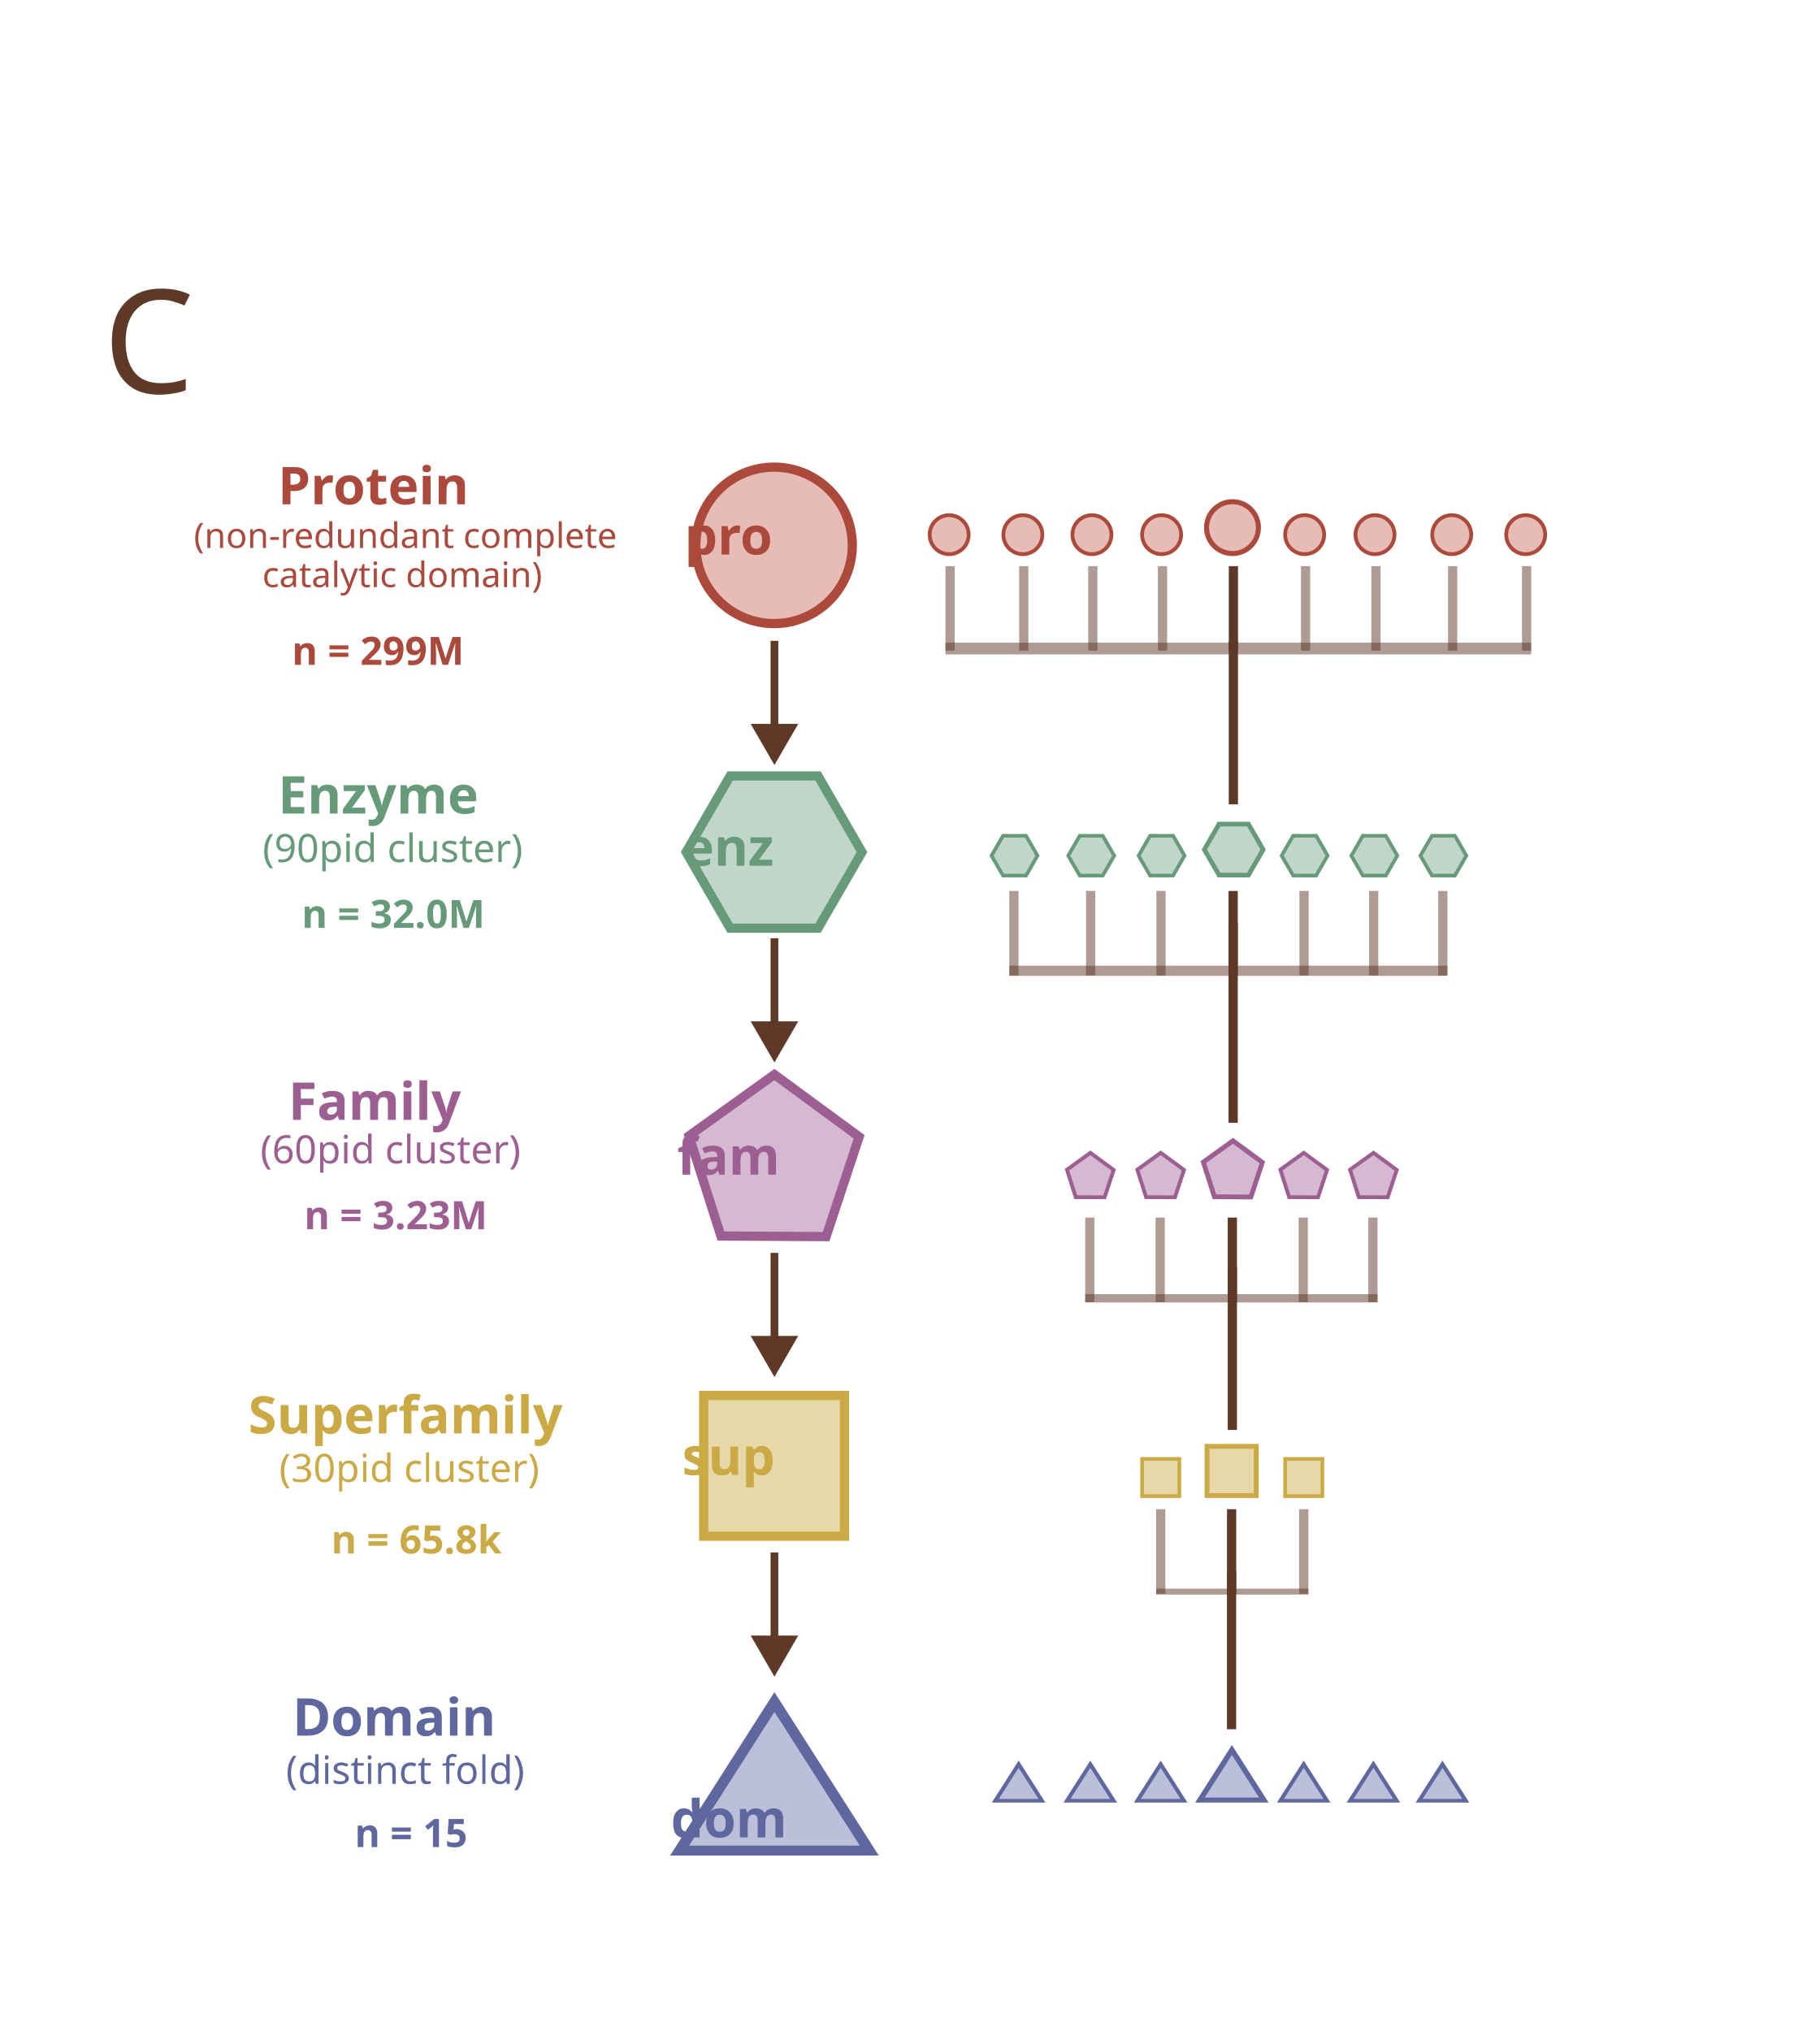
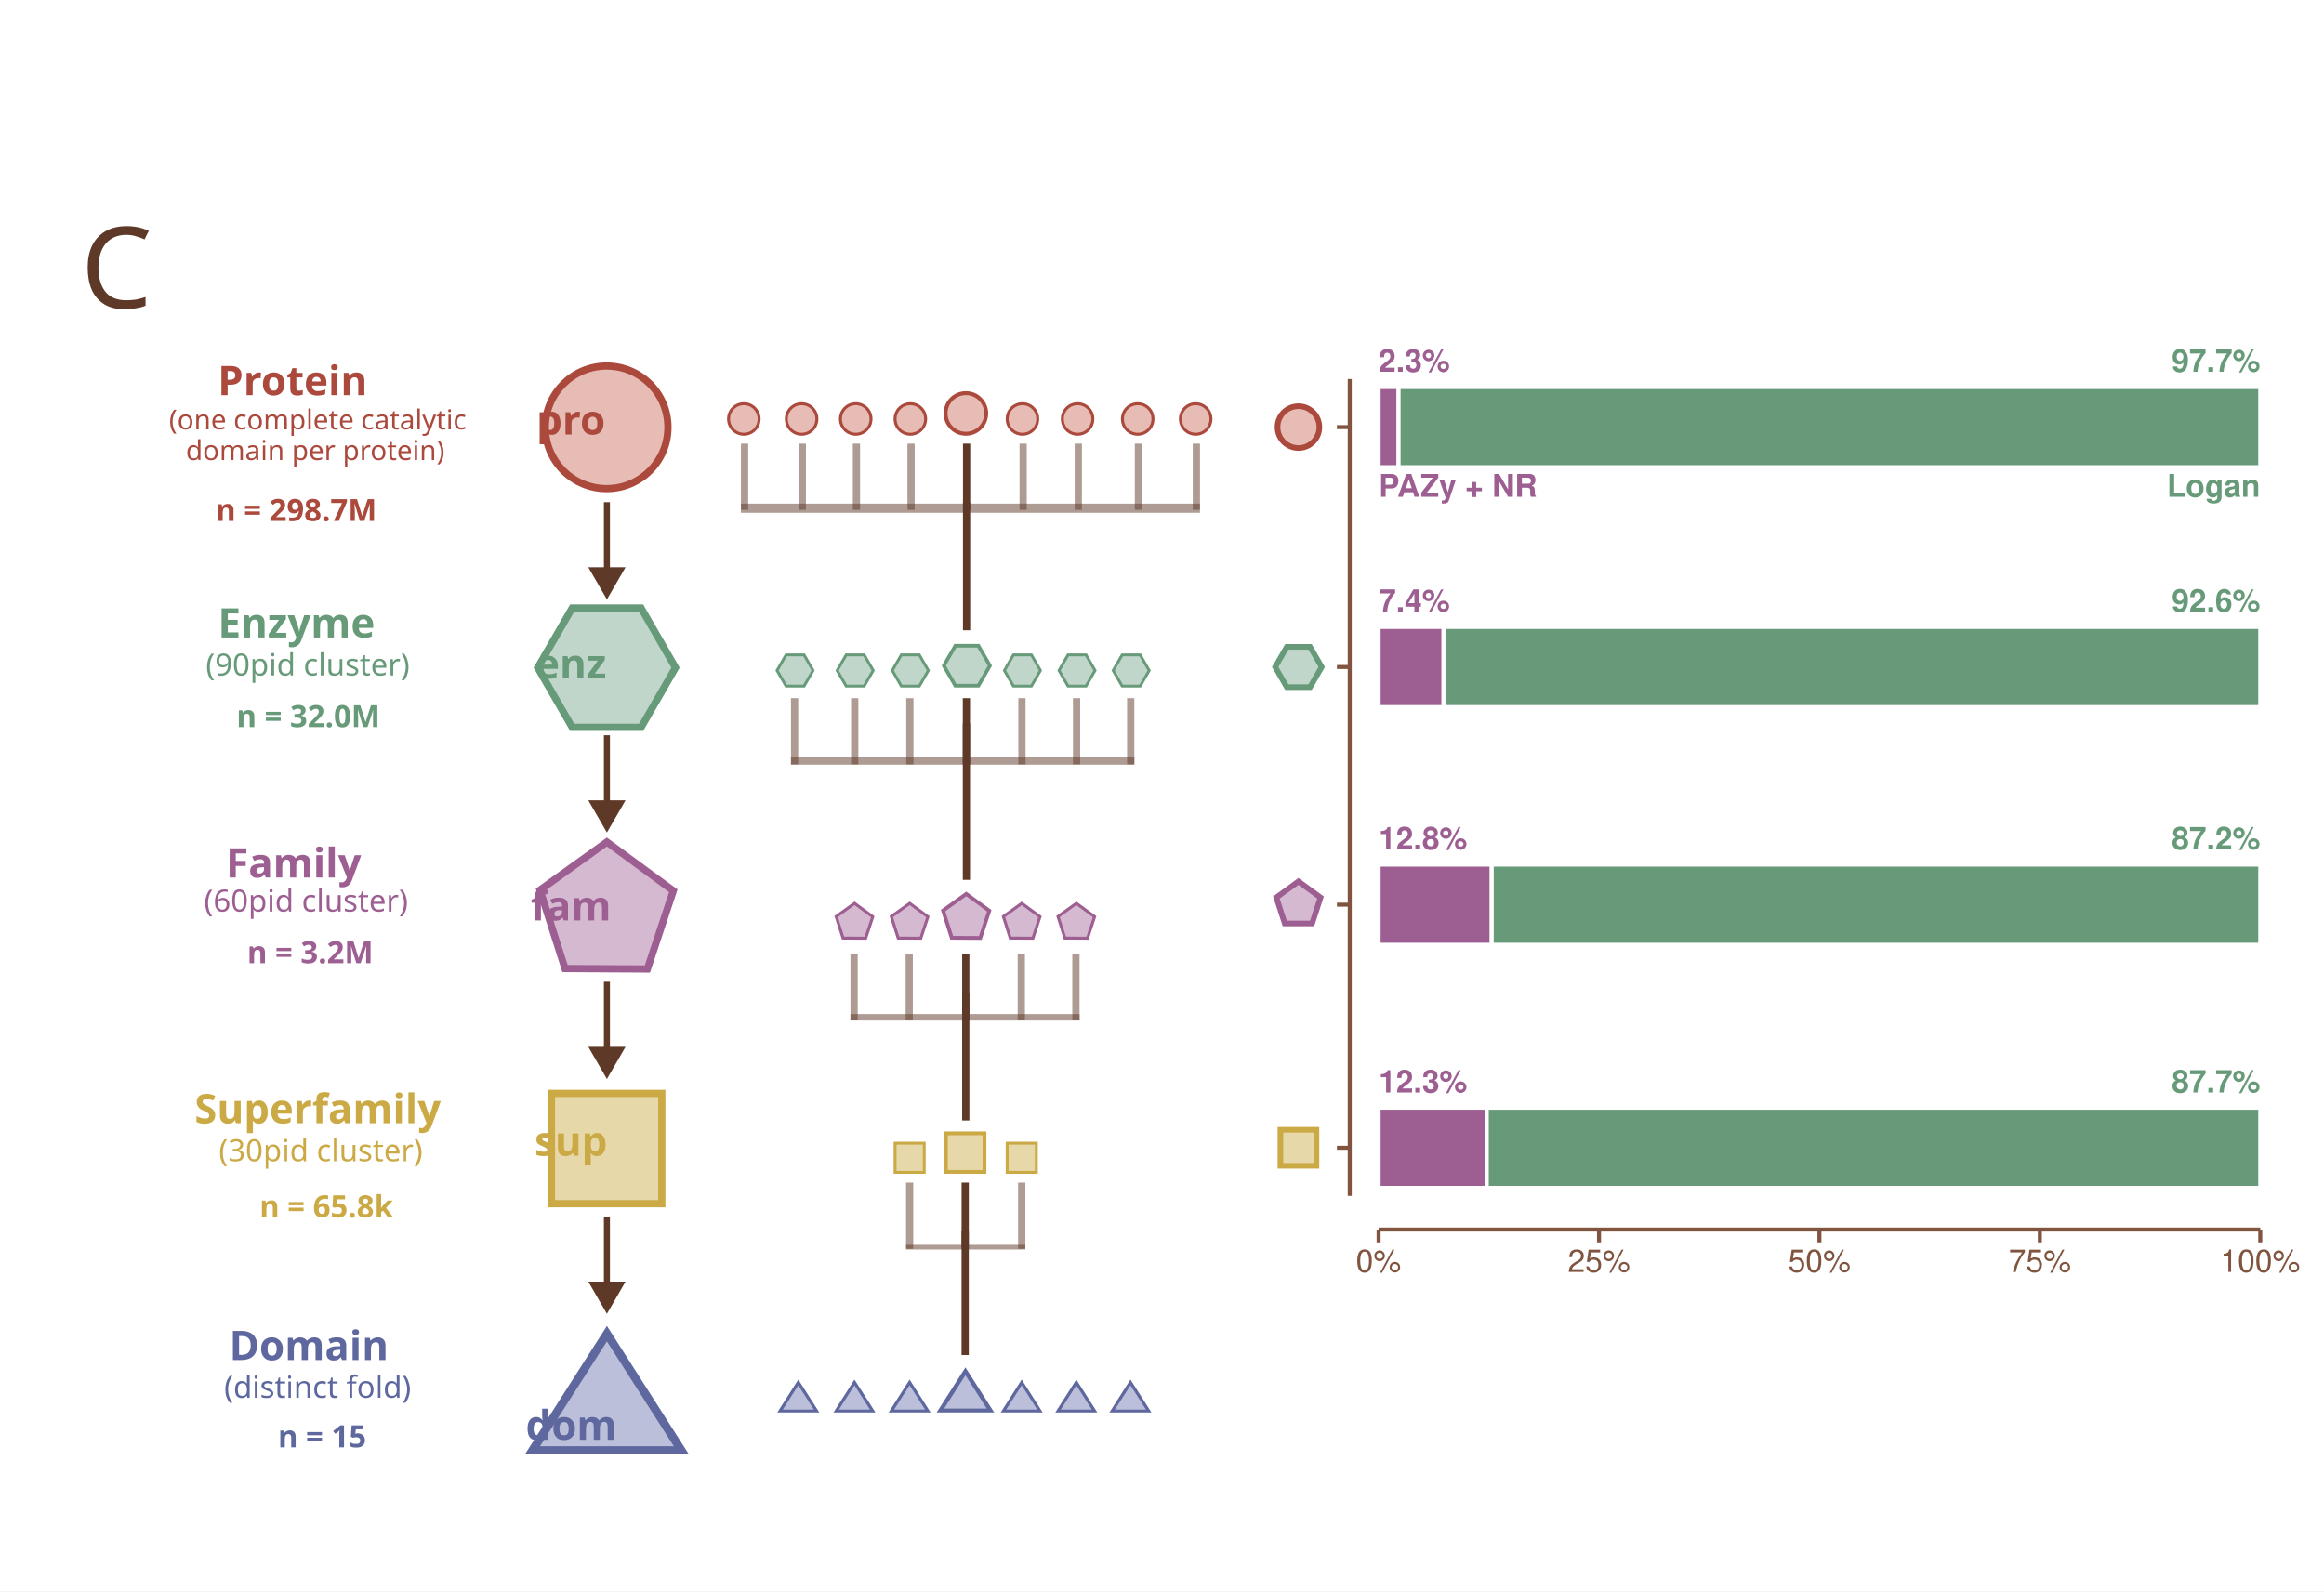
- <svg xmlns="http://www.w3.org/2000/svg" width="88.976mm" height="99.304mm" viewBox="0 0 88.976 99.304" version="1.1" id="svg1" xml:space="preserve">
+ <svg xmlns="http://www.w3.org/2000/svg" width="144.976mm" height="99.304mm" viewBox="0 0 144.976 99.304" version="1.1" id="svg1" xml:space="preserve">
  <defs id="defs1">
    <marker style="overflow:visible" id="Triangle-2-0-3-2-7" refX="0" refY="0" orient="auto-start-reverse" markerWidth="1" markerHeight="1" viewBox="0 0 1 1" preserveAspectRatio="xMidYMid">
      <path transform="scale(0.5)" style="fill:context-stroke;fill-rule:evenodd;stroke:context-stroke;stroke-width:1pt" d="M 5.77,0 -2.88,5 V -5 Z" id="path135-5-7-1-02-4" />
    </marker>
    <marker style="overflow:visible" id="Triangle-2-0-3-8-3-1" refX="0" refY="0" orient="auto-start-reverse" markerWidth="1" markerHeight="1" viewBox="0 0 1 1" preserveAspectRatio="xMidYMid">
      <path transform="scale(0.5)" style="fill:context-stroke;fill-rule:evenodd;stroke:context-stroke;stroke-width:1pt" d="M 5.77,0 -2.88,5 V -5 Z" id="path135-5-7-1-0-7-8" />
    </marker>
    <marker style="overflow:visible" id="Triangle-2-0-3-8-6-5-5" refX="0" refY="0" orient="auto-start-reverse" markerWidth="1" markerHeight="1" viewBox="0 0 1 1" preserveAspectRatio="xMidYMid">
      <path transform="scale(0.5)" style="fill:context-stroke;fill-rule:evenodd;stroke:context-stroke;stroke-width:1pt" d="M 5.77,0 -2.88,5 V -5 Z" id="path135-5-7-1-0-6-9-9" />
    </marker>
    <marker style="overflow:visible" id="Triangle-2-0-3-8-6-0-2-7" refX="0" refY="0" orient="auto-start-reverse" markerWidth="1" markerHeight="1" viewBox="0 0 1 1" preserveAspectRatio="xMidYMid">
      <path transform="scale(0.5)" style="fill:context-stroke;fill-rule:evenodd;stroke:context-stroke;stroke-width:1pt" d="M 5.77,0 -2.88,5 V -5 Z" id="path135-5-7-1-0-6-0-2-5" />
    </marker>
  </defs>
-   <rect id="white-background" x="0" y="0" width="88.976" height="99.304" style="fill:#ffffff;stroke:none" />
+   <rect id="white-background" x="0" y="0" width="144.976" height="99.304" style="fill:#ffffff;stroke:none" />
  <g id="layer1" transform="translate(-5.201187,-114.2646)">
    <g id="g1" transform="matrix(0.6942651,0,0,0.6942651,15.45048,57.44989)">
      <g id="g25" transform="matrix(0.4911414,0,0,0.5578362,0.01551859,61.60591)">
        <g id="g28" transform="matrix(18.43062,0,0,18.42991,-32.01546,-26.14788)" style="stroke-width:1.564" />
        <g id="g7-4" transform="matrix(18.71183,0,0,18.71111,-43.42648,-8.642382)" style="stroke-width:1.54" />
        <g id="g3" transform="matrix(0.910709,0,0,0.910709,-120.9178,3.006311)" />
      </g>
      <path style="fill:#bbbfd9;fill-opacity:1;stroke:#5e689e;stroke-width:1.294;stroke-dasharray:none;stroke-opacity:1" id="path2-2-8" d="m -81.836,17.97 -22.454,0 11.227,-19.446 z" transform="matrix(0.5949597,0,0,0.5381104,95.13928,202.4921)" />
      <rect style="fill:#e7d8aa;fill-opacity:1;stroke:#cba945;stroke-width:0.65;stroke-dasharray:none;stroke-opacity:1" id="rect2-8-3" width="9.914" height="9.914" x="34.788" y="180.107" />
      <path style="fill:#c1d6ca;fill-opacity:1;stroke:#679a79;stroke-width:1.23;stroke-dasharray:none;stroke-opacity:1" id="path3-2-1" d="m -28.236,70.012 -11.719,0 -5.859,-10.149 5.859,-10.149 11.719,1e-6 5.859,10.149 z" transform="matrix(0.5282418,0,0,0.5282418,57.75559,110.2203)" />
      <circle style="fill:#e6bcb5;fill-opacity:1;stroke:#ac493d;stroke-width:0.65;stroke-dasharray:none;stroke-opacity:1" id="path4-9-8" cx="39.745" cy="120.241" r="5.509" />
      <path style="fill:#d5b9d0;fill-opacity:1;stroke:#9d5e91;stroke-width:1.994;stroke-dasharray:none;stroke-opacity:1" id="path5-9-9" d="M -75.673,74.83 -98.4,74.704 -105.304,53.05 -86.843,39.793 -68.53,53.253 Z" transform="matrix(0.3257729,0,0,0.3257729,68.0597,144.546)" />
      <text xml:space="preserve" style="font-size:3.666px;writing-mode:lr-tb;direction:ltr;fill:#9d5e91;fill-opacity:1;stroke-width:0.172;text-anchor:middle;text-align:center" x="39.745" y="164.563" id="text10-0-2-0-2-6-6">
        <tspan id="tspan10-2-2-3-6-0-4" style="font-style:normal;font-variant:normal;font-weight:bold;font-stretch:normal;font-family:'Ubuntu Sans';-inkscape-font-specification:'Ubuntu Sans Bold';fill:#9d5e91;fill-opacity:1;stroke:none;stroke-width:0.172;stroke-opacity:1;text-anchor:middle;text-align:center" x="39.745" y="164.563">fam</tspan>
      </text>
      <text xml:space="preserve" style="font-size:3.666px;writing-mode:lr-tb;direction:ltr;fill:#e1595b;fill-opacity:1;stroke-width:0.172;text-anchor:middle;text-align:center" x="39.745" y="120.889" id="text10-0-2-6-9-5-2-3">
        <tspan id="tspan10-2-2-1-4-4-7-3" style="font-style:normal;font-variant:normal;font-weight:bold;font-stretch:normal;font-family:'Ubuntu Sans';-inkscape-font-specification:'Ubuntu Sans Bold';fill:#ac493d;fill-opacity:1;stroke:none;stroke-width:0.172;stroke-opacity:1;text-anchor:middle;text-align:center" x="39.745" y="120.889">pro</tspan>
      </text>
      <text xml:space="preserve" style="font-size:3.666px;writing-mode:lr-tb;direction:ltr;fill:#679a79;fill-opacity:1;stroke-width:0.172;text-anchor:middle;text-align:center" x="39.745" y="142.805" id="text10-0-2-6-93-6-3">
        <tspan id="tspan10-2-2-1-7-1-8" style="font-style:normal;font-variant:normal;font-weight:bold;font-stretch:normal;font-family:'Ubuntu Sans';-inkscape-font-specification:'Ubuntu Sans Bold';fill:#679a79;fill-opacity:1;stroke:none;stroke-width:0.172;stroke-opacity:1;text-anchor:middle;text-align:center" x="39.745" y="142.805">enz</tspan>
      </text>
      <path style="fill:#353535;fill-opacity:1;stroke:#5f3928;stroke-width:0.544;stroke-dasharray:none;stroke-opacity:1;marker-end:url(#Triangle-2-0-3-2-7)" d="m 39.771,126.966 v 6.814" id="path7-4-8-2-3-6" />
      <text xml:space="preserve" style="font-size:3.666px;writing-mode:lr-tb;direction:ltr;fill:#cba945;fill-opacity:1;stroke-width:0.172;text-anchor:middle;text-align:center" x="39.745" y="185.711" id="text10-0-2-04-2-0">
        <tspan id="tspan10-2-2-8-1-4" style="font-style:normal;font-variant:normal;font-weight:bold;font-stretch:normal;font-family:'Ubuntu Sans';-inkscape-font-specification:'Ubuntu Sans Bold';fill:#cba945;fill-opacity:1;stroke:none;stroke-width:0.172;stroke-opacity:1;text-anchor:middle;text-align:center" x="39.745" y="185.711">sup</tspan>
      </text>
      <text xml:space="preserve" style="font-size:3.666px;writing-mode:lr-tb;direction:ltr;fill:#5e689e;fill-opacity:1;stroke-width:0.172;text-anchor:middle;text-align:center" x="39.771" y="211.234" id="text10-0-7-5-8">
        <tspan id="tspan10-2-22-9-8" style="font-style:normal;font-variant:normal;font-weight:bold;font-stretch:normal;font-family:'Ubuntu Sans';-inkscape-font-specification:'Ubuntu Sans Bold';fill:#5e689e;fill-opacity:1;stroke:none;stroke-width:0.172;stroke-opacity:1;text-anchor:middle;text-align:center" x="39.771" y="211.234">dom</tspan>
      </text>
      <g id="g28-91" transform="matrix(0.6495321,0,0,0.6495321,234.082,226.9731)" style="fill:#bbbfd9;fill-opacity:1;stroke:#5e689e;stroke-opacity:1">
        <path style="fill:#bbbfd9;fill-opacity:1;stroke:#5e689e;stroke-width:1.941;stroke-dasharray:none;stroke-opacity:1" id="path2-8-2-4-4" d="m -81.836,17.97 -22.454,0 11.227,-19.446 z" transform="matrix(0.3085964,0,0,0.2791095,-220.8418,-33.29246)" />
      </g>
      <g id="g29-9" transform="matrix(0.6495321,0,0,0.6495321,234.082,191.9829)">
        <g id="g27-1" transform="matrix(1,0,0,1.868077,13.62699,-173.078)" style="stroke:#5f3928;stroke-opacity:1">
          <path style="fill:#0054d2;fill-opacity:1;stroke:#5f3928;stroke-width:1;stroke-dasharray:none;stroke-opacity:1" d="M -263.224,102.24 V 93.073" id="path22-8-0" />
        </g>
        <g id="g26-7" transform="translate(13.17407,-70.18796)" style="stroke:#5f3928;stroke-opacity:0.502">
          <path style="fill:#0054d2;fill-opacity:1;stroke:#5f3928;stroke-width:1;stroke-dasharray:none;stroke-opacity:0.502" d="M -270.451,73.409 V 64.242" id="path22-6-8-58" />
          <path style="fill:#0054d2;fill-opacity:1;stroke:#5f3928;stroke-width:1;stroke-dasharray:none;stroke-opacity:1" d="M -262.767,73.409 V 64.242" id="path22-8-5-7" />
          <path style="fill:#0054d2;fill-opacity:1;stroke:#5f3928;stroke-width:1;stroke-dasharray:none;stroke-opacity:0.502" d="M -254.944,73.409 V 64.242" id="path22-8-3-9-0" />
          <path style="fill:#0054d2;fill-opacity:1;stroke:#5f3928;stroke-width:0.649;stroke-dasharray:none;stroke-opacity:0.502" d="m -270.941,73.177 h 16.492" id="path23-3-4" />
        </g>
        <rect style="fill:#e7d8aa;fill-opacity:1;stroke:#cba945;stroke-width:0.397;stroke-dasharray:none;stroke-opacity:1" id="rect2-6-6-8" width="4.037" height="4.037" x="239.751" y="7.362" transform="scale(-1)" />
        <rect style="fill:#e7d8aa;fill-opacity:1;stroke:#cba945;stroke-width:0.524;stroke-dasharray:none;stroke-opacity:1" id="rect2-6-8-0" width="5.333" height="5.333" x="246.927" y="7.426" transform="scale(-1)" />
        <rect style="fill:#e7d8aa;fill-opacity:1;stroke:#cba945;stroke-width:0.397;stroke-dasharray:none;stroke-opacity:1" id="rect2-6-9-4" width="4.037" height="4.037" x="255.258" y="7.362" transform="scale(-1)" />
      </g>
      <g id="g30-2-8" transform="matrix(0.6495321,0,0,0.6495321,234.0244,139.9119)">
        <g id="g27-4-9" transform="matrix(-1,0,0,-1.931315,-512.6485,245.381)" style="stroke:#5f3928;stroke-opacity:1">
          <path style="fill:#0054d2;fill-opacity:1;stroke:#5f3928;stroke-width:1;stroke-dasharray:none;stroke-opacity:1" d="M -263.224,102.24 V 93.073" id="path22-8-9-6" />
        </g>
        <g id="g26-1-1" transform="rotate(180,-256.0957,58.00392)" style="stroke:#5f3928;stroke-opacity:0.502">
          <path style="fill:#0054d2;fill-opacity:1;stroke:#5f3928;stroke-width:1;stroke-dasharray:none;stroke-opacity:0.502" d="M -278.006,73.409 V 64.242" id="path22-9-1-7-0" />
          <path style="fill:#0054d2;fill-opacity:1;stroke:#5f3928;stroke-width:1;stroke-dasharray:none;stroke-opacity:0.502" d="M -270.451,73.409 V 64.242" id="path22-6-8-5-4" />
          <path style="fill:#0054d2;fill-opacity:1;stroke:#5f3928;stroke-width:1;stroke-dasharray:none;stroke-opacity:1" d="M -262.767,73.409 V 64.242" id="path22-8-5-8-22" />
          <path style="fill:#0054d2;fill-opacity:1;stroke:#5f3928;stroke-width:1;stroke-dasharray:none;stroke-opacity:0.502" d="M -254.944,73.409 V 64.242" id="path22-8-3-9-7-2" />
          <path style="fill:#0054d2;fill-opacity:1;stroke:#5f3928;stroke-width:1;stroke-dasharray:none;stroke-opacity:0.502" d="M -247.316,73.409 V 64.242" id="path22-8-4-7-0-0" />
          <path style="fill:#0054d2;fill-opacity:1;stroke:#5f3928;stroke-width:0.899;stroke-dasharray:none;stroke-opacity:0.502" d="m -278.515,64.654 h 31.698" id="path23-3-8-5" />
        </g>
        <path style="fill:#d5b9d0;fill-opacity:1;stroke:#9d5e91;stroke-width:2.991;stroke-dasharray:none;stroke-opacity:1" id="path5-5-2-5" d="M -75.673,74.83 -98.4,74.704 -105.304,53.05 -86.843,39.793 -68.53,53.253 Z" transform="matrix(0.1376239,0,0,0.1376239,-252.8606,30.10588)" />
        <path style="fill:#d5b9d0;fill-opacity:1;stroke:#9d5e91;stroke-width:2.991;stroke-dasharray:none;stroke-opacity:1" id="path5-5-4-2" d="M -75.673,74.83 -98.4,74.704 -105.304,53.05 -86.843,39.793 -68.53,53.253 Z" transform="matrix(0.1376239,0,0,0.1376239,-245.2327,30.10588)" />
        <path style="fill:#d5b9d0;fill-opacity:1;stroke:#9d5e91;stroke-width:2.991;stroke-dasharray:none;stroke-opacity:1" id="path5-5-6-9" d="M -75.673,74.83 -98.4,74.704 -105.304,53.05 -86.843,39.793 -68.53,53.253 Z" transform="matrix(0.1738619,0,0,0.1738619,-234.2584,27.35793)" />
        <path style="fill:#d5b9d0;fill-opacity:1;stroke:#9d5e91;stroke-width:2.991;stroke-dasharray:none;stroke-opacity:1" id="path5-5-9-0" d="M -75.673,74.83 -98.4,74.704 -105.304,53.05 -86.843,39.793 -68.53,53.253 Z" transform="matrix(0.1376239,0,0,0.1376239,-229.7254,30.10588)" />
        <path style="fill:#d5b9d0;fill-opacity:1;stroke:#9d5e91;stroke-width:2.991;stroke-dasharray:none;stroke-opacity:1" id="path5-5-5-2" d="M -75.673,74.83 -98.4,74.704 -105.304,53.05 -86.843,39.793 -68.53,53.253 Z" transform="matrix(0.1376239,0,0,0.1376239,-222.1711,30.10588)" />
      </g>
      <g id="g1822479-8" transform="matrix(1.420559,0,0,1.420559,-319.0257,229.2472)">
        <g id="g30-3-3" transform="matrix(0.4572369,0,0,0.4572369,389.3186,-46.79142)">
          <g id="g27-4-1-8" transform="matrix(-1,0,0,-2.361222,-512.5604,216.8959)" style="stroke:#5f3928;stroke-opacity:1">
            <path style="fill:#0054d2;fill-opacity:1;stroke:#5f3928;stroke-width:1;stroke-dasharray:none;stroke-opacity:1" d="M -263.224,102.24 V 93.073" id="path22-8-9-4-0" />
          </g>
          <g id="g26-1-6-40" transform="rotate(180,-254.5348,24.98894)" style="stroke:#5f3928;stroke-opacity:0.502">
            <path style="fill:#0054d2;fill-opacity:1;stroke:#5f3928;stroke-width:1;stroke-dasharray:none;stroke-opacity:0.502" d="M -282.461,77.995 V 68.828" id="path22-4-0-9-91" />
            <path style="fill:#0054d2;fill-opacity:1;stroke:#5f3928;stroke-width:1;stroke-dasharray:none;stroke-opacity:0.502" d="M -274.972,77.995 V 68.828" id="path22-9-1-7-4-96" />
            <path style="fill:#0054d2;fill-opacity:1;stroke:#5f3928;stroke-width:1;stroke-dasharray:none;stroke-opacity:0.502" d="M -267.418,77.995 V 68.828" id="path22-6-8-5-2-2" />
            <path style="fill:#0054d2;fill-opacity:1;stroke:#5f3928;stroke-width:1;stroke-dasharray:none;stroke-opacity:1" d="M -259.734,77.995 V 68.828" id="path22-8-5-8-2-54" />
            <path style="fill:#0054d2;fill-opacity:1;stroke:#5f3928;stroke-width:1;stroke-dasharray:none;stroke-opacity:0.502" d="M -251.91,77.995 V 68.828" id="path22-8-3-9-7-6-4" />
            <path style="fill:#0054d2;fill-opacity:1;stroke:#5f3928;stroke-width:1;stroke-dasharray:none;stroke-opacity:0.502" d="M -244.282,77.995 V 68.828" id="path22-8-4-7-0-4-9" />
            <path style="fill:#0054d2;fill-opacity:1;stroke:#5f3928;stroke-width:1;stroke-dasharray:none;stroke-opacity:0.502" d="M -235.965,77.995 V 68.828" id="path22-8-7-5-4-1-9" />
            <path style="fill:#0054d2;fill-opacity:1;stroke:#5f3928;stroke-width:1.101;stroke-dasharray:none;stroke-opacity:0.502" d="m -282.97,69.34 h 47.506" id="path23-3-8-2-3" />
          </g>
          <path style="fill:#c1d6ca;fill-opacity:1;stroke:#679a79;stroke-width:1.844;stroke-dasharray:none;stroke-opacity:1" id="path3-3-6" d="m -28.236,70.012 -11.719,0 -5.859,-10.149 5.859,-10.149 11.719,1e-6 5.859,10.149 z" transform="matrix(0.212625,0,0,0.212625,-265.7909,-44.56966)" />
          <path style="fill:#c1d6ca;fill-opacity:1;stroke:#679a79;stroke-width:1.844;stroke-dasharray:none;stroke-opacity:1" id="path3-3-4-0" d="m -28.236,70.012 -11.719,0 -5.859,-10.149 5.859,-10.149 11.719,1e-6 5.859,10.149 z" transform="matrix(0.212625,0,0,0.212625,-257.4733,-44.56966)" />
          <path style="fill:#c1d6ca;fill-opacity:1;stroke:#679a79;stroke-width:1.844;stroke-dasharray:none;stroke-opacity:1" id="path3-3-0-5" d="m -28.236,70.012 -11.719,0 -5.859,-10.149 5.859,-10.149 11.719,1e-6 5.859,10.149 z" transform="matrix(0.212625,0,0,0.212625,-249.8453,-44.56966)" />
          <path style="fill:#c1d6ca;fill-opacity:1;stroke:#679a79;stroke-width:1.844;stroke-dasharray:none;stroke-opacity:1" id="path3-3-03-0" d="m -28.236,70.012 -11.719,0 -5.859,-10.149 5.859,-10.149 11.719,1e-6 5.859,10.149 z" transform="matrix(0.272223,0,0,0.272223,-239.99,-48.79722)" />
          <path style="fill:#c1d6ca;fill-opacity:1;stroke:#679a79;stroke-width:1.844;stroke-dasharray:none;stroke-opacity:1" id="path3-3-2-2" d="m -28.236,70.012 -11.719,0 -5.859,-10.149 5.859,-10.149 11.719,1e-6 5.859,10.149 z" transform="matrix(0.212625,0,0,0.212625,-234.338,-44.56966)" />
          <path style="fill:#c1d6ca;fill-opacity:1;stroke:#679a79;stroke-width:1.844;stroke-dasharray:none;stroke-opacity:1" id="path3-3-5-9" d="m -28.236,70.012 -11.719,0 -5.859,-10.149 5.859,-10.149 11.719,1e-6 5.859,10.149 z" transform="matrix(0.212625,0,0,0.212625,-226.7837,-44.56966)" />
          <path style="fill:#c1d6ca;fill-opacity:1;stroke:#679a79;stroke-width:1.844;stroke-dasharray:none;stroke-opacity:1" id="path3-3-04-4" d="m -28.236,70.012 -11.719,0 -5.859,-10.149 5.859,-10.149 11.719,1e-6 5.859,10.149 z" transform="matrix(0.212625,0,0,0.212625,-219.2949,-44.56966)" />
        </g>
      </g>
      <g id="g30-3-2-3" transform="matrix(-0.9000182,0,0,-0.9000182,108.8972,-21.93567)">
        <g id="g27-4-1-5-5" transform="matrix(-0.7216877,0,0,-1.393806,-149.0668,-35.7339)" style="fill:#aeaeae;fill-opacity:1;stroke:#5f3928;stroke-opacity:1">
          <path style="fill:#aeaeae;fill-opacity:1;stroke:#5f3928;stroke-width:1;stroke-dasharray:none;stroke-opacity:1" d="M -263.224,102.24 V 93.073" id="path22-8-9-4-7-1" />
        </g>
        <g id="g26-1-6-4-7" transform="matrix(-0.7216877,0,0,-0.7216877,-148.7399,-113.2348)" style="fill:#aeaeae;fill-opacity:1;stroke:#5f3928;stroke-opacity:1">
          <path style="fill:#aeaeae;fill-opacity:1;stroke:#5f3928;stroke-width:1;stroke-dasharray:none;stroke-opacity:0.5" d="M -285.494,73.409 V 64.242" id="path22-4-0-9-9-4" />
          <path style="fill:#aeaeae;fill-opacity:1;stroke:#5f3928;stroke-width:1;stroke-dasharray:none;stroke-opacity:0.5" d="M -278.006,73.409 V 64.242" id="path22-9-1-7-4-9-3" />
          <path style="fill:#aeaeae;fill-opacity:1;stroke:#5f3928;stroke-width:1;stroke-dasharray:none;stroke-opacity:0.5" d="M -270.451,73.409 V 64.242" id="path22-6-8-5-2-4-1" />
          <path style="fill:#aeaeae;fill-opacity:1;stroke:#5f3928;stroke-width:1;stroke-dasharray:none;stroke-opacity:1" d="M -262.767,73.409 V 64.242" id="path22-8-5-8-2-5-4" />
          <path style="fill:#aeaeae;fill-opacity:1;stroke:#5f3928;stroke-width:1;stroke-dasharray:none;stroke-opacity:0.5" d="M -254.944,73.409 V 64.242" id="path22-8-3-9-7-6-9-6" />
          <path style="fill:#aeaeae;fill-opacity:1;stroke:#5f3928;stroke-width:1;stroke-dasharray:none;stroke-opacity:0.5" d="M -247.316,73.409 V 64.242" id="path22-8-4-7-0-4-3-9" />
          <path style="fill:#aeaeae;fill-opacity:1;stroke:#5f3928;stroke-width:1;stroke-dasharray:none;stroke-opacity:0.5" d="M -238.998,73.409 V 64.242" id="path22-8-7-5-4-1-5-4" />
          <path style="fill:#aeaeae;fill-opacity:1;stroke:#5f3928;stroke-width:1.273;stroke-dasharray:none;stroke-opacity:0.5" d="m -293.982,73.177 h 63.5" id="path23-3-8-2-7-2" />
          <path style="fill:#aeaeae;fill-opacity:1;stroke:#5f3928;stroke-width:1;stroke-dasharray:none;stroke-opacity:0.5" d="M -293.484,73.409 V 64.242" id="path22-4-0-9-9-0-2" />
          <path style="fill:#aeaeae;fill-opacity:1;stroke:#5f3928;stroke-width:1;stroke-dasharray:none;stroke-opacity:0.5" d="M -230.982,73.409 V 64.242" id="path22-4-0-9-9-3-6" />
        </g>
        <circle style="fill:#e6bcb5;fill-opacity:1;stroke:#ac493d;stroke-width:0.296;stroke-dasharray:none;stroke-opacity:1" id="path4-0-4" cx="23.814" cy="-157.135" r="1.525" />
        <circle style="fill:#e6bcb5;fill-opacity:1;stroke:#ac493d;stroke-width:0.296;stroke-dasharray:none;stroke-opacity:1" id="path4-0-9-1" cx="29.816" cy="-157.135" r="1.525" />
        <circle style="fill:#e6bcb5;fill-opacity:1;stroke:#ac493d;stroke-width:0.296;stroke-dasharray:none;stroke-opacity:1" id="path4-0-7-2" cx="35.321" cy="-157.135" r="1.525" />
        <circle style="fill:#e6bcb5;fill-opacity:1;stroke:#ac493d;stroke-width:0.394;stroke-dasharray:none;stroke-opacity:1" id="path4-0-74-8" cx="40.968" cy="-156.583" r="2.028" />
        <circle style="fill:#e6bcb5;fill-opacity:1;stroke:#ac493d;stroke-width:0.296;stroke-dasharray:none;stroke-opacity:1" id="path4-0-6-8" cx="46.513" cy="-157.135" r="1.525" />
        <circle style="fill:#e6bcb5;fill-opacity:1;stroke:#ac493d;stroke-width:0.296;stroke-dasharray:none;stroke-opacity:1" id="path4-0-62-9" cx="51.965" cy="-157.135" r="1.525" />
        <circle style="fill:#e6bcb5;fill-opacity:1;stroke:#ac493d;stroke-width:0.296;stroke-dasharray:none;stroke-opacity:1" id="path4-0-70-28" cx="57.369" cy="-157.135" r="1.525" />
        <circle style="fill:#e6bcb5;fill-opacity:1;stroke:#ac493d;stroke-width:0.296;stroke-dasharray:none;stroke-opacity:1" id="path4-0-70-7-8" cx="63.136" cy="-157.135" r="1.525" />
        <circle style="fill:#e6bcb5;fill-opacity:1;stroke:#ac493d;stroke-width:0.296;stroke-dasharray:none;stroke-opacity:1" id="path4-0-70-2-8" cx="18.028" cy="-157.135" r="1.525" />
      </g>
      <g id="g1817892-6-9" transform="matrix(1.420559,0,0,1.420559,-324.4535,319.2292)" style="fill:#5e689e;fill-opacity:1">
        <text xml:space="preserve" style="font-size:2.581px;writing-mode:lr-tb;direction:ltr;fill:#5e689e;fill-opacity:1;stroke-width:0.121;text-anchor:middle;text-align:center" x="240.449" y="-81.064" id="text10-0-8-7">
          <tspan id="tspan10-2-3-7" style="font-style:normal;font-variant:normal;font-weight:bold;font-stretch:normal;font-family:'Ubuntu Sans';-inkscape-font-specification:'Ubuntu Sans Bold';fill:#5e689e;fill-opacity:1;stroke:none;stroke-width:0.121;stroke-opacity:1;text-anchor:middle;text-align:center" x="240.449" y="-81.064">Domain</tspan>
        </text>
        <text xml:space="preserve" style="font-size:1.936px;writing-mode:lr-tb;direction:ltr;fill:#5e689e;fill-opacity:1;stroke:none;stroke-width:0.457;stroke-dasharray:none;stroke-opacity:1;text-anchor:middle;text-align:center" x="240.278" y="-78.678" id="text22-8-6">
          <tspan id="tspan22-3-4" style="font-style:normal;font-variant:normal;font-weight:normal;font-stretch:normal;font-family:'Ubuntu Sans';-inkscape-font-specification:'Ubuntu Sans';fill:#5e689e;fill-opacity:1;stroke-width:0.457;text-anchor:middle;text-align:center" x="240.278" y="-78.678">(distinct fold)</tspan>
        </text>
        <text xml:space="preserve" style="font-size:1.936px;writing-mode:lr-tb;direction:ltr;fill:#5e689e;fill-opacity:1;stroke:#0054d2;stroke-width:0.457;stroke-dasharray:none;stroke-opacity:1;text-anchor:middle;text-align:center" x="240.56" y="-75.545" id="text42-8-3-3">
          <tspan id="tspan42-5-3-0" style="font-style:normal;font-variant:normal;font-weight:bold;font-stretch:normal;font-family:'Ubuntu Sans';-inkscape-font-specification:'Ubuntu Sans Bold';fill:#5e689e;fill-opacity:1;stroke:none;stroke-width:0.457;text-anchor:middle;text-align:center" x="240.56" y="-75.545">n = 15</tspan>
        </text>
      </g>
      <g id="g1817884-8-3" transform="matrix(1.420559,0,0,1.420559,-324.4535,276.9046)" style="fill:#cba945;fill-opacity:1">
        <text xml:space="preserve" style="font-size:2.581px;writing-mode:lr-tb;direction:ltr;fill:#cba945;fill-opacity:1;stroke-width:0.121;text-anchor:middle;text-align:center" x="241.003" y="-66.252" id="text10-0-2-047-0">
          <tspan id="tspan10-2-2-6-9" style="font-style:normal;font-variant:normal;font-weight:bold;font-stretch:normal;font-family:'Ubuntu Sans';-inkscape-font-specification:'Ubuntu Sans Bold';fill:#cba945;fill-opacity:1;stroke:none;stroke-width:0.121;stroke-opacity:1;text-anchor:middle;text-align:center" x="241.003" y="-66.252">Superfamily</tspan>
        </text>
        <text xml:space="preserve" style="font-size:1.936px;writing-mode:lr-tb;direction:ltr;fill:#cba945;fill-opacity:1;stroke:#000000;stroke-width:0.457;stroke-dasharray:none;stroke-opacity:1;text-anchor:middle;text-align:center" x="240.479" y="-63.85" id="text21-1-5-4-8-2">
          <tspan id="tspan21-5-9-8-9-5" style="font-style:normal;font-variant:normal;font-weight:normal;font-stretch:normal;font-family:'Ubuntu Sans';-inkscape-font-specification:'Ubuntu Sans';fill:#cba945;fill-opacity:1;stroke:none;stroke-width:0.457;text-anchor:middle;text-align:center" x="240.479" y="-63.85">(30pid cluster)</tspan>
        </text>
        <text xml:space="preserve" style="font-size:1.936px;writing-mode:lr-tb;direction:ltr;fill:#cba945;fill-opacity:1;stroke:#0054d2;stroke-width:0.457;stroke-dasharray:none;stroke-opacity:1;text-anchor:middle;text-align:center" x="240.826" y="-60.303" id="text42-8-7-0-4">
          <tspan id="tspan42-5-9-6-0" style="font-style:normal;font-variant:normal;font-weight:bold;font-stretch:normal;font-family:'Ubuntu Sans';-inkscape-font-specification:'Ubuntu Sans Bold';fill:#cba945;fill-opacity:1;stroke:none;stroke-width:0.457;text-anchor:middle;text-align:center" x="240.826" y="-60.303">n = 65.8k</tspan>
        </text>
      </g>
      <g id="g13-8-5" transform="matrix(0.5829562,0,0,0.5829562,44.09833,113.9227)" style="fill:#9d5e91;fill-opacity:1">
        <text xml:space="preserve" style="font-size:6.289px;writing-mode:lr-tb;direction:ltr;fill:#9d5e91;fill-opacity:1;stroke-width:0.295;text-anchor:middle;text-align:center" x="-48.635" y="80.242" id="text10-0-2-0-7-9">
          <tspan id="tspan10-2-2-3-9-4" style="font-style:normal;font-variant:normal;font-weight:bold;font-stretch:normal;font-family:'Ubuntu Sans';-inkscape-font-specification:'Ubuntu Sans Bold';fill:#9d5e91;fill-opacity:1;stroke:none;stroke-width:0.295;stroke-opacity:1;text-anchor:middle;text-align:center" x="-48.635" y="80.242">Family</tspan>
        </text>
        <text xml:space="preserve" style="font-size:4.717px;writing-mode:lr-tb;direction:ltr;fill:#9d5e91;fill-opacity:1;stroke:#000000;stroke-width:1.114;stroke-dasharray:none;stroke-opacity:1;text-anchor:middle;text-align:center" x="-48.494" y="85.494" id="text21-1-5-0-6">
          <tspan id="tspan21-5-9-3-9" style="font-style:normal;font-variant:normal;font-weight:normal;font-stretch:normal;font-family:'Ubuntu Sans';-inkscape-font-specification:'Ubuntu Sans';fill:#9d5e91;fill-opacity:1;stroke:none;stroke-width:1.114;text-anchor:middle;text-align:center" x="-48.494" y="85.494">(60pid cluster)</tspan>
        </text>
        <text xml:space="preserve" style="font-size:4.717px;writing-mode:lr-tb;direction:ltr;fill:#9d5e91;fill-opacity:1;stroke:#0054d2;stroke-width:1.114;stroke-dasharray:none;stroke-opacity:1;text-anchor:middle;text-align:center" x="-47.856" y="93.452" id="text42-8-7-4-3-2">
-           <tspan id="tspan42-5-9-1-37-2" style="font-style:normal;font-variant:normal;font-weight:bold;font-stretch:normal;font-family:'Ubuntu Sans';-inkscape-font-specification:'Ubuntu Sans Bold';fill:#9d5e91;fill-opacity:1;stroke:none;stroke-width:1.114;text-anchor:middle;text-align:center" x="-47.856" y="93.452">n = 3.23M</tspan>
+           <tspan id="tspan42-5-9-1-37-2" style="font-style:normal;font-variant:normal;font-weight:bold;font-stretch:normal;font-family:'Ubuntu Sans';-inkscape-font-specification:'Ubuntu Sans Bold';fill:#9d5e91;fill-opacity:1;stroke:none;stroke-width:1.114;text-anchor:middle;text-align:center" x="-47.856" y="93.452">n = 3.2M</tspan>
        </text>
      </g>
      <g id="g12-3-4" transform="matrix(0.6495321,0,0,0.6495321,48.83521,69.30327)">
        <text xml:space="preserve" style="font-size:5.644px;writing-mode:lr-tb;direction:ltr;fill:#679a79;fill-opacity:1;stroke-width:0.265;text-anchor:middle;text-align:center" x="-50.554" y="107.501" id="text10-0-2-6-2-7">
          <tspan id="tspan10-2-2-1-6-7" style="font-style:normal;font-variant:normal;font-weight:bold;font-stretch:normal;font-family:'Ubuntu Sans';-inkscape-font-specification:'Ubuntu Sans Bold';fill:#679a79;fill-opacity:1;stroke:none;stroke-width:0.265;stroke-opacity:1;text-anchor:middle;text-align:center" x="-50.554" y="107.501">Enzyme</tspan>
        </text>
        <text xml:space="preserve" style="font-size:4.233px;writing-mode:lr-tb;direction:ltr;fill:#679a79;fill-opacity:1;stroke:#000000;stroke-width:1;stroke-dasharray:none;stroke-opacity:1;text-anchor:middle;text-align:center" x="-50.575" y="112.756" id="text21-1-52-5">
          <tspan id="tspan21-5-6-4" style="font-style:normal;font-variant:normal;font-weight:normal;font-stretch:normal;font-family:'Ubuntu Sans';-inkscape-font-specification:'Ubuntu Sans';fill:#679a79;fill-opacity:1;stroke:none;stroke-width:1;text-anchor:middle;text-align:center" x="-50.575" y="112.756">(90pid cluster)</tspan>
        </text>
        <text xml:space="preserve" style="font-size:4.233px;writing-mode:lr-tb;direction:ltr;fill:#679a79;fill-opacity:1;stroke:#0054d2;stroke-width:1;stroke-dasharray:none;stroke-opacity:1;text-anchor:middle;text-align:center" x="-50.503" y="119.898" id="text42-8-7-4-8-5-8">
          <tspan id="tspan42-5-9-1-5-8-1" style="font-style:normal;font-variant:normal;font-weight:bold;font-stretch:normal;font-family:'Ubuntu Sans';-inkscape-font-specification:'Ubuntu Sans Bold';fill:#679a79;fill-opacity:1;stroke:none;stroke-width:1;text-anchor:middle;text-align:center" x="-50.503" y="119.898">n = 32.0M</tspan>
        </text>
      </g>
      <g id="g11-7-2" transform="matrix(0.6495321,0,0,0.6495321,6.947424,6.800258)" style="fill:#e1595b;fill-opacity:1">
        <text xml:space="preserve" style="font-size:5.644px;writing-mode:lr-tb;direction:ltr;fill:#e1595b;fill-opacity:1;stroke-width:0.265;text-anchor:middle;text-align:center" x="13.406" y="170.196" id="text10-0-2-6-9-9-8">
          <tspan style="font-style:normal;font-variant:normal;font-weight:bold;font-stretch:normal;font-family:'Ubuntu Sans';-inkscape-font-specification:'Ubuntu Sans Bold';fill:#ac493d;fill-opacity:1;stroke:none;stroke-width:0.265;stroke-opacity:1;text-anchor:middle;text-align:center" x="13.406" y="170.196" id="tspan8-6-9">Protein</tspan>
        </text>
        <text xml:space="preserve" style="font-size:3.802px;writing-mode:lr-tb;direction:ltr;fill:#e1595b;fill-opacity:1;stroke:#000000;stroke-width:1;stroke-dasharray:none;stroke-opacity:1;text-anchor:middle;text-align:center" x="14.803" y="174.929" id="text21-0-3">
-           <tspan style="font-style:normal;font-variant:normal;font-weight:normal;font-stretch:normal;font-size:3.802px;font-family:'Ubuntu Sans';-inkscape-font-specification:'Ubuntu Sans';fill:#ac493d;fill-opacity:1;stroke:none;stroke-width:1;text-anchor:middle;text-align:center" x="14.803" y="174.929" id="tspan846">(non-redundant complete</tspan>
+           <tspan style="font-style:normal;font-variant:normal;font-weight:normal;font-stretch:normal;font-size:3.802px;font-family:'Ubuntu Sans';-inkscape-font-specification:'Ubuntu Sans';fill:#ac493d;fill-opacity:1;stroke:none;stroke-width:1;text-anchor:middle;text-align:center" x="14.803" y="174.929" id="tspan846">(one complete catalytic</tspan>
        </text>
        <text xml:space="preserve" style="font-size:4.233px;writing-mode:lr-tb;direction:ltr;fill:#e1595b;fill-opacity:1;stroke:#0054d2;stroke-width:1;stroke-dasharray:none;stroke-opacity:1;text-anchor:middle;text-align:center" x="12.32" y="187.604" id="text42-8-7-4-1-1-8">
-           <tspan id="tspan42-5-9-1-3-0-0" style="font-style:normal;font-variant:normal;font-weight:bold;font-stretch:normal;font-family:'Ubuntu Sans';-inkscape-font-specification:'Ubuntu Sans Bold';fill:#ac493d;fill-opacity:1;stroke:none;stroke-width:1;text-anchor:middle;text-align:center" x="12.32" y="187.604">n = 299M</tspan>
+           <tspan id="tspan42-5-9-1-3-0-0" style="font-style:normal;font-variant:normal;font-weight:bold;font-stretch:normal;font-family:'Ubuntu Sans';-inkscape-font-specification:'Ubuntu Sans Bold';fill:#ac493d;fill-opacity:1;stroke:none;stroke-width:1;text-anchor:middle;text-align:center" x="12.32" y="187.604">n = 298.7M</tspan>
        </text>
        <text xml:space="preserve" style="font-size:3.802px;writing-mode:lr-tb;direction:ltr;fill:#e1595b;fill-opacity:1;stroke:#000000;stroke-width:1;stroke-dasharray:none;stroke-opacity:1;text-anchor:middle;text-align:center" x="13.974" y="179.176" id="text21-0-3-1">
-           <tspan style="font-style:normal;font-variant:normal;font-weight:normal;font-stretch:normal;font-size:3.802px;font-family:'Ubuntu Sans';-inkscape-font-specification:'Ubuntu Sans';fill:#ac493d;fill-opacity:1;stroke:none;stroke-width:1;text-anchor:middle;text-align:center" x="13.974" y="179.176" id="tspan846-2"> catalytic domain)</tspan>
+           <tspan style="font-style:normal;font-variant:normal;font-weight:normal;font-stretch:normal;font-size:3.802px;font-family:'Ubuntu Sans';-inkscape-font-specification:'Ubuntu Sans';fill:#ac493d;fill-opacity:1;stroke:none;stroke-width:1;text-anchor:middle;text-align:center" x="13.974" y="179.176" id="tspan846-2"> domain per protein)</tspan>
        </text>
        <text xml:space="preserve" style="font-size:3.802px;writing-mode:lr-tb;direction:ltr;fill:#e1595b;fill-opacity:1;stroke:#000000;stroke-width:1;stroke-dasharray:none;stroke-opacity:1" x="19" y="179.973" id="text21-0-3-1-7">
          <tspan style="font-style:normal;font-variant:normal;font-weight:normal;font-stretch:normal;font-size:3.802px;font-family:'Ubuntu Sans';-inkscape-font-specification:'Ubuntu Sans';fill:#ac493d;fill-opacity:1;stroke:none;stroke-width:1" x="19" y="179.973" id="tspan846-2-0" />
        </text>
      </g>
      <g id="g28-9-4" transform="matrix(0.4742303,0,0,0.4742303,195.3902,222.0636)" style="fill:#bbbfd9;fill-opacity:1;stroke:#5e689e;stroke-opacity:1">
        <path style="fill:#bbbfd9;fill-opacity:1;stroke:#5e689e;stroke-width:1.941;stroke-dasharray:none;stroke-opacity:1" id="path2-8-2-4-6-8" d="m -81.836,17.97 -22.454,0 11.227,-19.446 z" transform="matrix(0.3085964,0,0,0.2791095,-220.8418,-33.29246)" />
      </g>
      <g id="g28-9-3-70" transform="matrix(0.4742303,0,0,0.4742303,200.297,222.0636)" style="fill:#bbbfd9;fill-opacity:1;stroke:#5e689e;stroke-opacity:1">
        <path style="fill:#bbbfd9;fill-opacity:1;stroke:#5e689e;stroke-width:1.941;stroke-dasharray:none;stroke-opacity:1" id="path2-8-2-4-6-9-8" d="m -81.836,17.97 -22.454,0 11.227,-19.446 z" transform="matrix(0.3085964,0,0,0.2791095,-220.8418,-33.29246)" />
      </g>
      <g id="g28-9-30-6" transform="matrix(0.4742303,0,0,0.4742303,185.3177,222.0636)" style="fill:#bbbfd9;fill-opacity:1;stroke:#5e689e;stroke-opacity:1">
        <path style="fill:#bbbfd9;fill-opacity:1;stroke:#5e689e;stroke-width:1.941;stroke-dasharray:none;stroke-opacity:1" id="path2-8-2-4-6-1-2" d="m -81.836,17.97 -22.454,0 11.227,-19.446 z" transform="matrix(0.3085964,0,0,0.2791095,-220.8418,-33.29246)" />
      </g>
      <g id="g28-9-9-4" transform="matrix(0.4742303,0,0,0.4742303,180.3631,222.0636)" style="fill:#bbbfd9;fill-opacity:1;stroke:#5e689e;stroke-opacity:1">
        <path style="fill:#bbbfd9;fill-opacity:1;stroke:#5e689e;stroke-width:1.941;stroke-dasharray:none;stroke-opacity:1" id="path2-8-2-4-6-15-7" d="m -81.836,17.97 -22.454,0 11.227,-19.446 z" transform="matrix(0.3085964,0,0,0.2791095,-220.8418,-33.29246)" />
      </g>
      <g id="g28-9-3-9-9" transform="matrix(0.4742303,0,0,0.4742303,205.1612,222.0636)" style="fill:#bbbfd9;fill-opacity:1;stroke:#5e689e;stroke-opacity:1">
        <path style="fill:#bbbfd9;fill-opacity:1;stroke:#5e689e;stroke-width:1.941;stroke-dasharray:none;stroke-opacity:1" id="path2-8-2-4-6-9-2-3" d="m -81.836,17.97 -22.454,0 11.227,-19.446 z" transform="matrix(0.3085964,0,0,0.2791095,-220.8418,-33.29246)" />
      </g>
      <g id="g28-9-3-7-9" transform="matrix(0.4742303,0,0,0.4742303,175.3172,222.0636)" style="fill:#bbbfd9;fill-opacity:1;stroke:#5e689e;stroke-opacity:1">
        <path style="fill:#bbbfd9;fill-opacity:1;stroke:#5e689e;stroke-width:1.941;stroke-dasharray:none;stroke-opacity:1" id="path2-8-2-4-6-9-4-2" d="m -81.836,17.97 -22.454,0 11.227,-19.446 z" transform="matrix(0.3085964,0,0,0.2791095,-220.8418,-33.29246)" />
      </g>
      <path style="fill:#353535;fill-opacity:1;stroke:#5f3928;stroke-width:0.544;stroke-dasharray:none;stroke-opacity:1;marker-end:url(#Triangle-2-0-3-8-3-1)" d="m 39.771,147.913 v 6.814" id="path7-4-8-2-5-8-2" />
      <path style="fill:#353535;fill-opacity:1;stroke:#5f3928;stroke-width:0.544;stroke-dasharray:none;stroke-opacity:1;marker-end:url(#Triangle-2-0-3-8-6-5-5)" d="m 39.771,170.068 v 6.814" id="path7-4-8-2-5-4-3-1" />
      <path style="fill:#353535;fill-opacity:1;stroke:#5f3928;stroke-width:0.544;stroke-dasharray:none;stroke-opacity:1;marker-end:url(#Triangle-2-0-3-8-6-0-2-7)" d="m 39.771,191.17 v 6.814" id="path7-4-8-2-5-4-4-0-0" />
    </g>
    <text xml:space="preserve" style="font-style:normal;font-variant:normal;font-weight:normal;font-stretch:normal;font-size:7.056px;font-family:sans-serif;-inkscape-font-specification:'sans-serif, Normal';font-variant-ligatures:normal;font-variant-caps:normal;font-variant-numeric:normal;font-variant-east-asian:normal;writing-mode:lr-tb;direction:ltr;fill:#5f3928;fill-opacity:1;stroke:none;stroke-width:2;stroke-dasharray:none;stroke-opacity:1" x="10.235" y="133.484" id="text3">
      <tspan id="tspan1" x="10.235" y="133.484">C</tspan>
    </text>
  </g>
+   <g id="source-breakdown">
+     <rect x="86.000" y="24.150" width="1.246" height="5.0" style="fill:#9d5e91;stroke:#ffffff;stroke-width:0.25" />
+     <rect x="87.246" y="24.150" width="53.754" height="5.0" style="fill:#679a79;stroke:#ffffff;stroke-width:0.25" />
+     <text x="86.000" y="22.750" style="font-size:1.95px;font-family:'Ubuntu Sans',Helvetica,Arial,sans-serif;font-weight:bold;fill:#9d5e91;text-anchor:start;dominant-baseline:central">2.3%</text>
+     <text x="141.000" y="22.750" style="font-size:1.95px;font-family:'Ubuntu Sans',Helvetica,Arial,sans-serif;font-weight:bold;fill:#679a79;text-anchor:end;dominant-baseline:central">97.7%</text>
+     <text x="86.000" y="30.550" style="font-size:1.95px;font-family:'Ubuntu Sans',Helvetica,Arial,sans-serif;font-weight:bold;fill:#9d5e91;text-anchor:start;dominant-baseline:central">PAZy + NR</text>
+     <text x="141.000" y="30.550" style="font-size:1.95px;font-family:'Ubuntu Sans',Helvetica,Arial,sans-serif;font-weight:bold;fill:#679a79;text-anchor:end;dominant-baseline:central">Logan</text>
+     <rect x="86.000" y="39.120" width="4.053" height="5.0" style="fill:#9d5e91;stroke:#ffffff;stroke-width:0.25" />
+     <rect x="90.053" y="39.120" width="50.947" height="5.0" style="fill:#679a79;stroke:#ffffff;stroke-width:0.25" />
+     <text x="86.000" y="37.720" style="font-size:1.95px;font-family:'Ubuntu Sans',Helvetica,Arial,sans-serif;font-weight:bold;fill:#9d5e91;text-anchor:start;dominant-baseline:central">7.4%</text>
+     <text x="141.000" y="37.720" style="font-size:1.95px;font-family:'Ubuntu Sans',Helvetica,Arial,sans-serif;font-weight:bold;fill:#679a79;text-anchor:end;dominant-baseline:central">92.6%</text>
+     <rect x="86.000" y="53.950" width="7.057" height="5.0" style="fill:#9d5e91;stroke:#ffffff;stroke-width:0.25" />
+     <rect x="93.057" y="53.950" width="47.943" height="5.0" style="fill:#679a79;stroke:#ffffff;stroke-width:0.25" />
+     <text x="86.000" y="52.550" style="font-size:1.95px;font-family:'Ubuntu Sans',Helvetica,Arial,sans-serif;font-weight:bold;fill:#9d5e91;text-anchor:start;dominant-baseline:central">12.8%</text>
+     <text x="141.000" y="52.550" style="font-size:1.95px;font-family:'Ubuntu Sans',Helvetica,Arial,sans-serif;font-weight:bold;fill:#679a79;text-anchor:end;dominant-baseline:central">87.2%</text>
+     <rect x="86.000" y="69.120" width="6.746" height="5.0" style="fill:#9d5e91;stroke:#ffffff;stroke-width:0.25" />
+     <rect x="92.746" y="69.120" width="48.254" height="5.0" style="fill:#679a79;stroke:#ffffff;stroke-width:0.25" />
+     <text x="86.000" y="67.720" style="font-size:1.95px;font-family:'Ubuntu Sans',Helvetica,Arial,sans-serif;font-weight:bold;fill:#9d5e91;text-anchor:start;dominant-baseline:central">12.3%</text>
+     <text x="141.000" y="67.720" style="font-size:1.95px;font-family:'Ubuntu Sans',Helvetica,Arial,sans-serif;font-weight:bold;fill:#679a79;text-anchor:end;dominant-baseline:central">87.7%</text>
+     <path d="M 84.2 23.650 V 74.620" style="stroke:#80543f;stroke-width:0.25;fill:none" />
+     <path d="M 83.400 26.650 H 84.2" style="stroke:#80543f;stroke-width:0.25" />
+     <circle cx="81.000" cy="26.650" r="1.305" style="fill:#e6bcb5;stroke:#ac493d;stroke-width:0.35" />
+     <path d="M 83.400 41.620 H 84.2" style="stroke:#80543f;stroke-width:0.25" />
+     <polygon points="82.450,41.620 81.725,42.876 80.275,42.876 79.550,41.620 80.275,40.364 81.725,40.364" style="fill:#c1d6ca;stroke:#679a79;stroke-width:0.35" />
+     <path d="M 83.400 56.450 H 84.2" style="stroke:#80543f;stroke-width:0.25" />
+     <polygon points="81.000,55.000 82.379,56.002 81.852,57.623 80.148,57.623 79.621,56.002" style="fill:#d5b9d0;stroke:#9d5e91;stroke-width:0.35" />
+     <path d="M 83.400 71.620 H 84.2" style="stroke:#80543f;stroke-width:0.25" />
+     <rect x="79.876" y="70.496" width="2.248" height="2.248" style="fill:#e7d8aa;stroke:#cba945;stroke-width:0.35" />
+     <path d="M 86.0 76.72 H 141.0" style="stroke:#80543f;stroke-width:0.25;fill:none" />
+     <path d="M 86.000 76.72 V 77.52" style="stroke:#80543f;stroke-width:0.25" />
+     <text x="86.000" y="78.920" style="font-size:1.95px;font-family:'Ubuntu Sans',Helvetica,Arial,sans-serif;font-weight:normal;fill:#80543f;text-anchor:middle;dominant-baseline:central">0%</text>
+     <path d="M 99.750 76.72 V 77.52" style="stroke:#80543f;stroke-width:0.25" />
+     <text x="99.750" y="78.920" style="font-size:1.95px;font-family:'Ubuntu Sans',Helvetica,Arial,sans-serif;font-weight:normal;fill:#80543f;text-anchor:middle;dominant-baseline:central">25%</text>
+     <path d="M 113.500 76.72 V 77.52" style="stroke:#80543f;stroke-width:0.25" />
+     <text x="113.500" y="78.920" style="font-size:1.95px;font-family:'Ubuntu Sans',Helvetica,Arial,sans-serif;font-weight:normal;fill:#80543f;text-anchor:middle;dominant-baseline:central">50%</text>
+     <path d="M 127.250 76.72 V 77.52" style="stroke:#80543f;stroke-width:0.25" />
+     <text x="127.250" y="78.920" style="font-size:1.95px;font-family:'Ubuntu Sans',Helvetica,Arial,sans-serif;font-weight:normal;fill:#80543f;text-anchor:middle;dominant-baseline:central">75%</text>
+     <path d="M 141.000 76.72 V 77.52" style="stroke:#80543f;stroke-width:0.25" />
+     <text x="141.000" y="78.920" style="font-size:1.95px;font-family:'Ubuntu Sans',Helvetica,Arial,sans-serif;font-weight:normal;fill:#80543f;text-anchor:middle;dominant-baseline:central">100%</text>
+   </g>
</svg>
